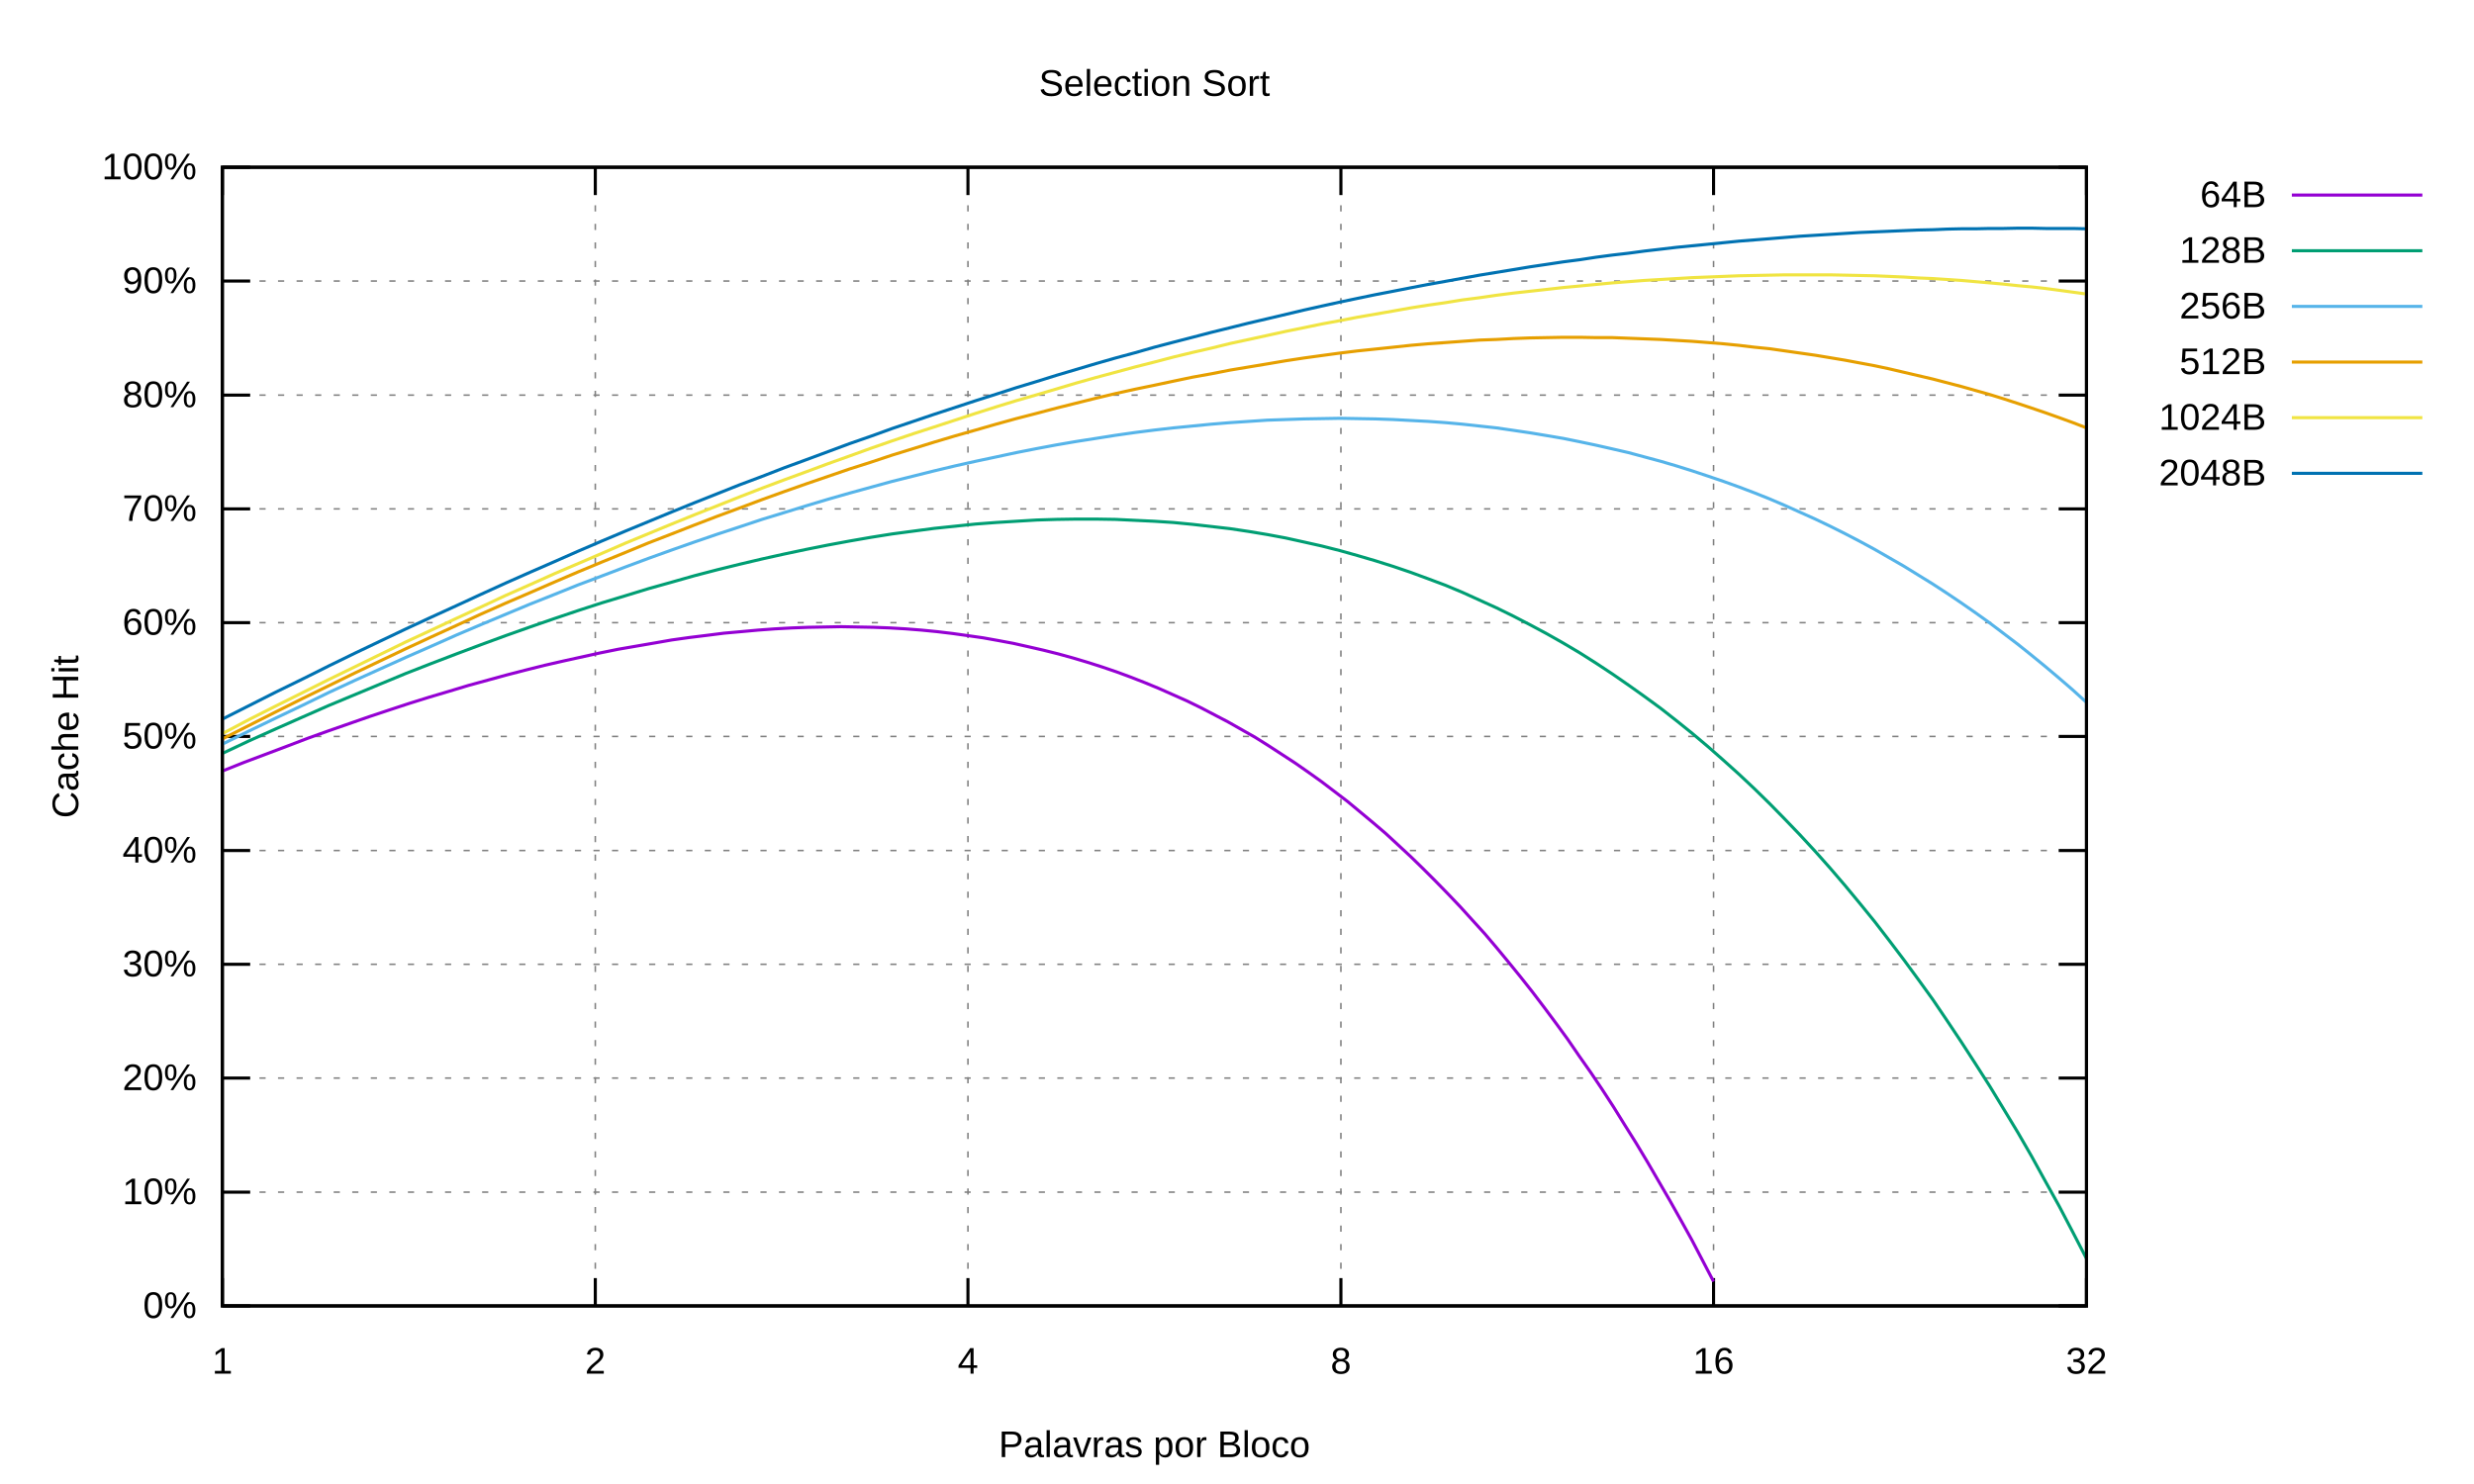
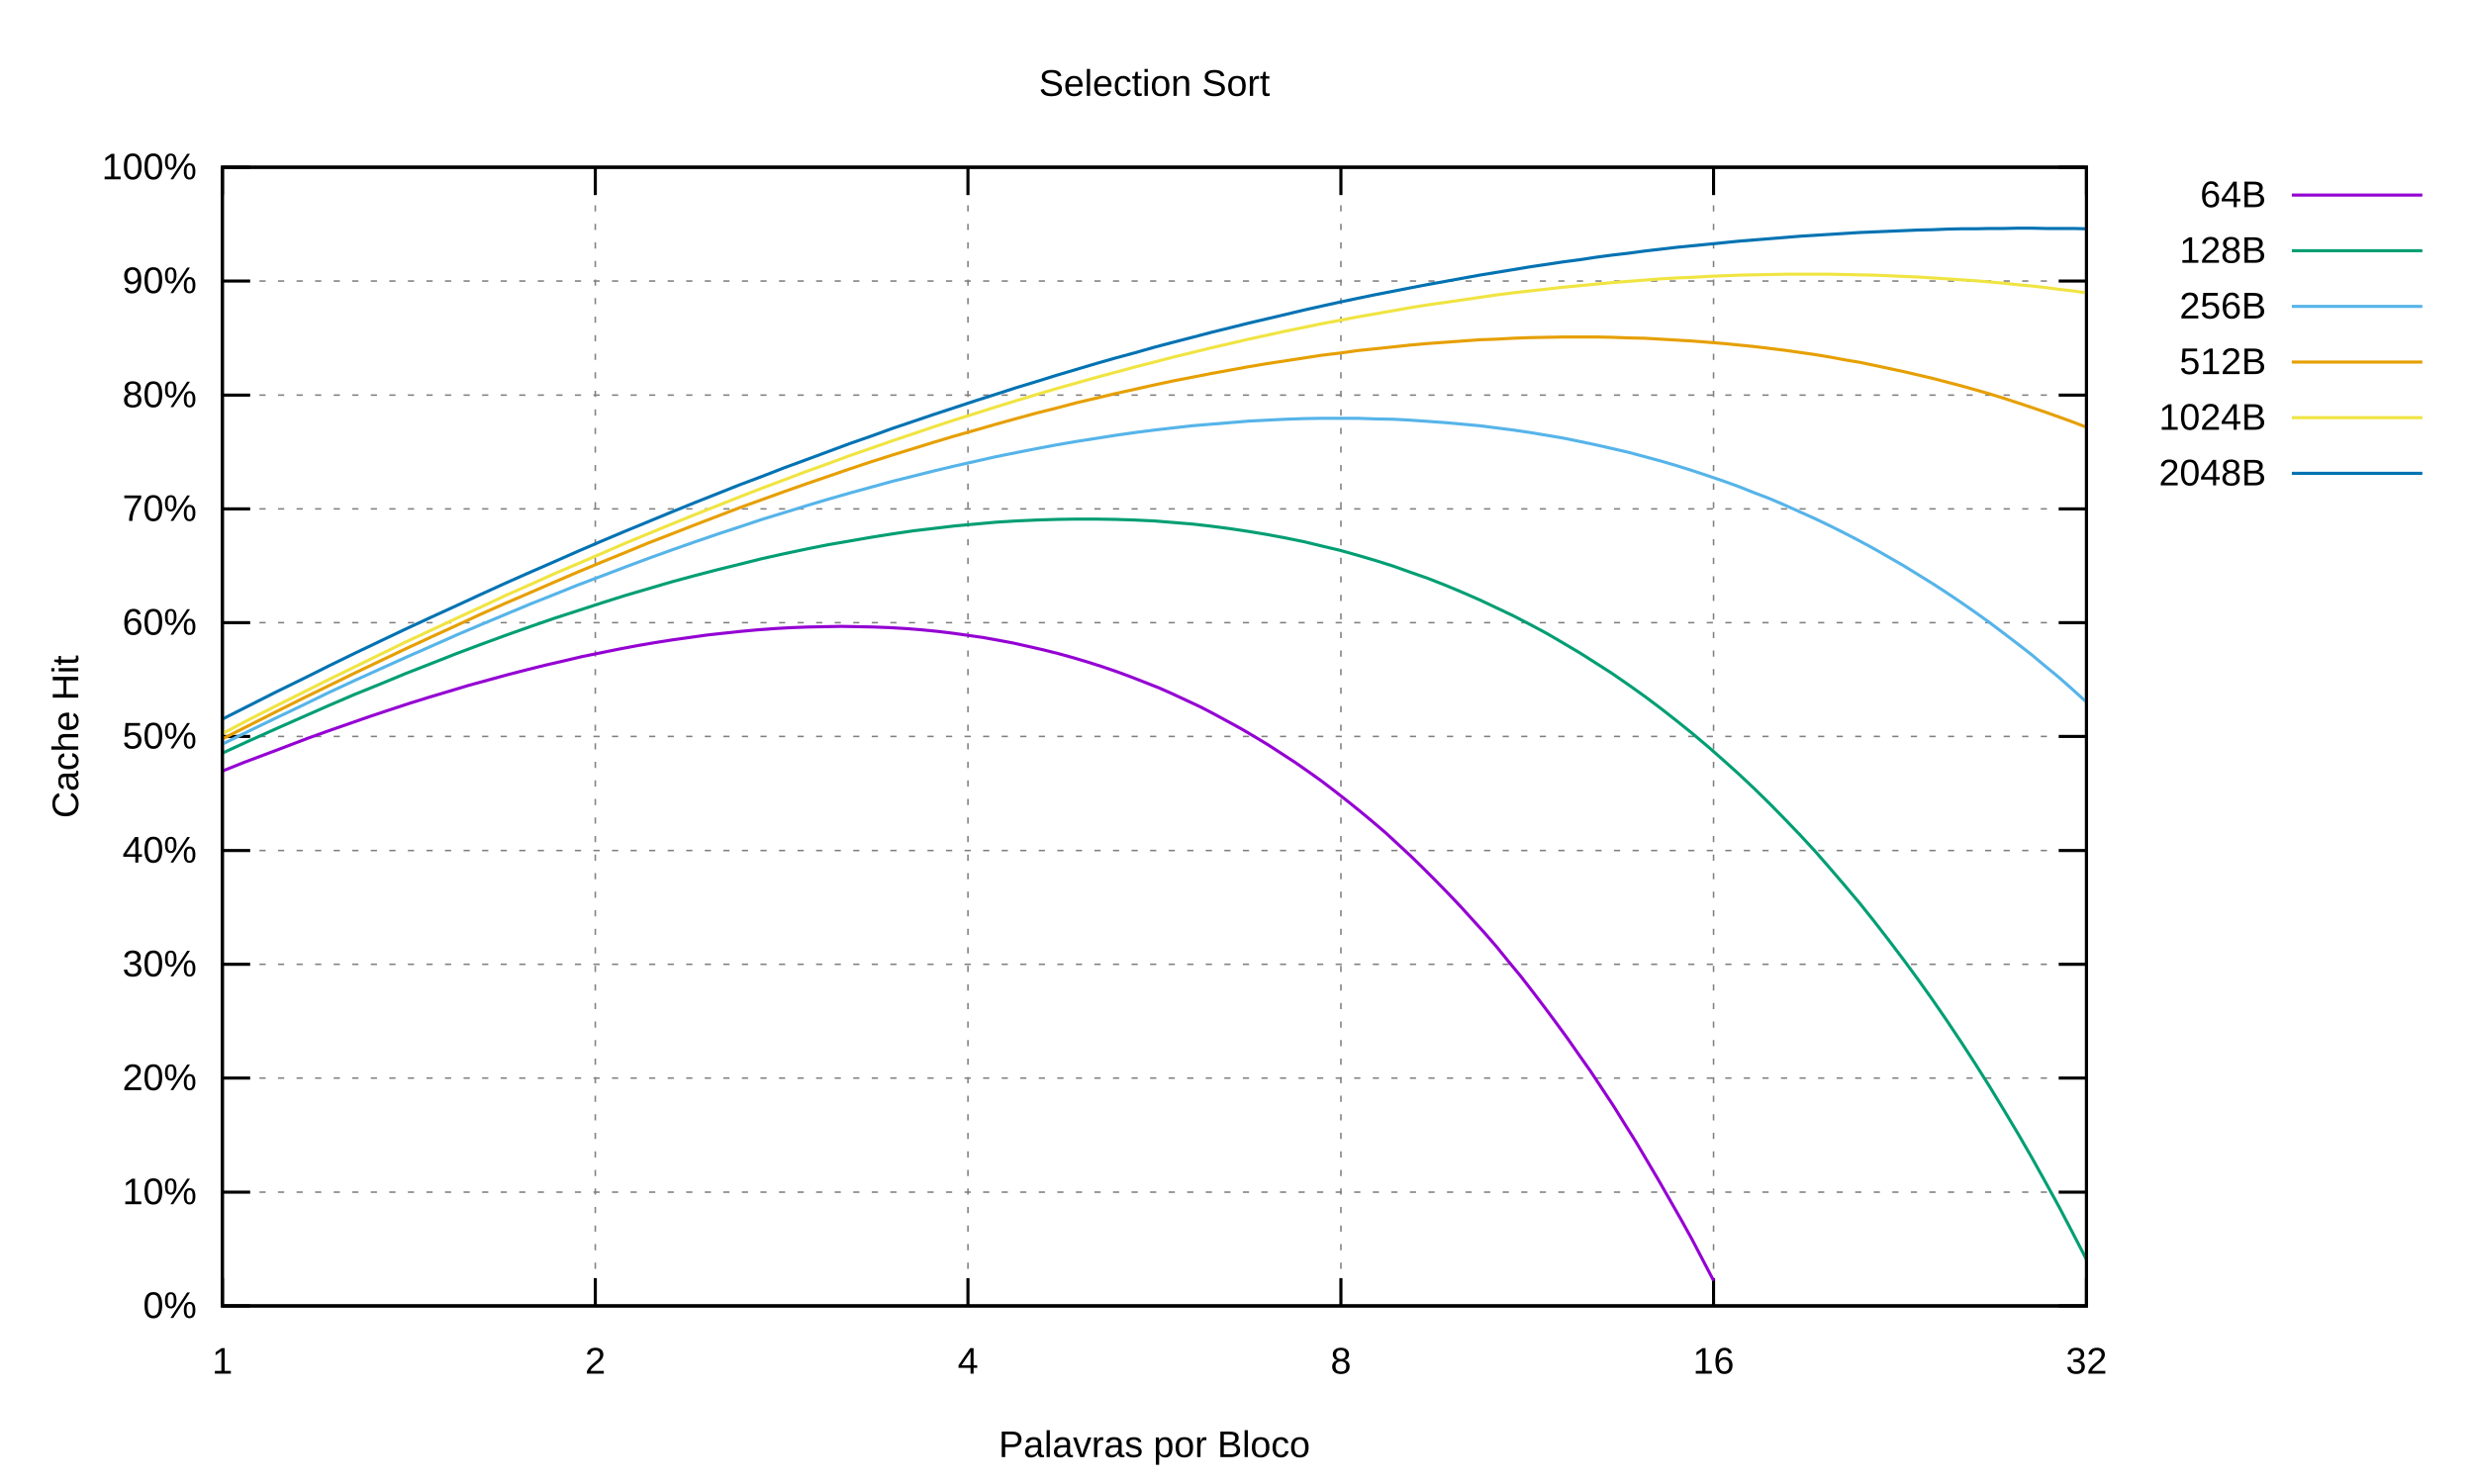
<svg xmlns="http://www.w3.org/2000/svg" xmlns:xlink="http://www.w3.org/1999/xlink" width="800" height="480" viewBox="0 0 800 480">
  <g id="gnuplot_canvas">
    <rect x="0" y="0" width="800" height="480" fill="none" />
    <defs>
      <circle id="gpDot" r="0.5" stroke-width="0.5" stroke="currentColor" />
      <path id="gpPt0" stroke-width="0.222" stroke="currentColor" d="M-1,0 h2 M0,-1 v2" />
      <path id="gpPt1" stroke-width="0.222" stroke="currentColor" d="M-1,-1 L1,1 M1,-1 L-1,1" />
      <path id="gpPt2" stroke-width="0.222" stroke="currentColor" d="M-1,0 L1,0 M0,-1 L0,1 M-1,-1 L1,1 M-1,1 L1,-1" />
      <rect id="gpPt3" stroke-width="0.222" stroke="currentColor" x="-1" y="-1" width="2" height="2" />
      <rect id="gpPt4" stroke-width="0.222" stroke="currentColor" fill="currentColor" x="-1" y="-1" width="2" height="2" />
      <circle id="gpPt5" stroke-width="0.222" stroke="currentColor" cx="0" cy="0" r="1" />
      <use xlink:href="#gpPt5" id="gpPt6" fill="currentColor" stroke="none" />
      <path id="gpPt7" stroke-width="0.222" stroke="currentColor" d="M0,-1.33 L-1.33,0.67 L1.33,0.67 z" />
      <use xlink:href="#gpPt7" id="gpPt8" fill="currentColor" stroke="none" />
      <use xlink:href="#gpPt7" id="gpPt9" stroke="currentColor" transform="rotate(180)" />
      <use xlink:href="#gpPt9" id="gpPt10" fill="currentColor" stroke="none" />
      <use xlink:href="#gpPt3" id="gpPt11" stroke="currentColor" transform="rotate(45)" />
      <use xlink:href="#gpPt11" id="gpPt12" fill="currentColor" stroke="none" />
      <path id="gpPt13" stroke-width="0.222" stroke="currentColor" d="M0,1.330 L1.265,0.411 L0.782,-1.067 L-0.782,-1.076 L-1.265,0.411 z" />
      <use xlink:href="#gpPt13" id="gpPt14" fill="currentColor" stroke="none" />
      <filter id="textbox" filterUnits="objectBoundingBox" x="0" y="0" height="1" width="1">
        <feFlood flood-color="white" flood-opacity="1" result="bgnd" />
        <feComposite in="SourceGraphic" in2="bgnd" operator="atop" />
      </filter>
      <filter id="greybox" filterUnits="objectBoundingBox" x="0" y="0" height="1" width="1">
        <feFlood flood-color="lightgrey" flood-opacity="1" result="grey" />
        <feComposite in="SourceGraphic" in2="grey" operator="atop" />
      </filter>
    </defs>
    <g fill="none" color="white" stroke="black" stroke-width="1.00" stroke-linecap="butt" stroke-linejoin="miter">
</g>
    <g fill="none" color="black" stroke="currentColor" stroke-width="1.00" stroke-linecap="butt" stroke-linejoin="miter">
</g>
    <g fill="none" color="black" stroke="black" stroke-width="0.50" stroke-linecap="butt" stroke-linejoin="miter">
</g>
    <g fill="none" color="gray" stroke="currentColor" stroke-width="0.50" stroke-linecap="butt" stroke-linejoin="miter">
      <path stroke="gray" stroke-dasharray="2,4" class="gridline" d="M71.9,422.4 L674.7,422.4  " />
    </g>
    <g fill="none" color="gray" stroke="gray" stroke-width="1.00" stroke-linecap="butt" stroke-linejoin="miter">
</g>
    <g fill="none" color="black" stroke="currentColor" stroke-width="1.00" stroke-linecap="butt" stroke-linejoin="miter">
      <path stroke="black" d="M71.9,422.4 L80.9,422.4 M674.7,422.4 L665.7,422.4  " />
      <g transform="translate(63.6,426.3)" stroke="none" fill="black" font-family="Arial" font-size="12.00" text-anchor="end">
        <text>
          <tspan font-family="Arial">0%</tspan>
        </text>
      </g>
    </g>
    <g fill="none" color="black" stroke="currentColor" stroke-width="1.00" stroke-linecap="butt" stroke-linejoin="miter">
</g>
    <g fill="none" color="black" stroke="black" stroke-width="0.50" stroke-linecap="butt" stroke-linejoin="miter">
</g>
    <g fill="none" color="gray" stroke="currentColor" stroke-width="0.50" stroke-linecap="butt" stroke-linejoin="miter">
      <path stroke="gray" stroke-dasharray="2,4" class="gridline" d="M71.9,385.6 L674.7,385.6  " />
    </g>
    <g fill="none" color="gray" stroke="gray" stroke-width="1.00" stroke-linecap="butt" stroke-linejoin="miter">
</g>
    <g fill="none" color="black" stroke="currentColor" stroke-width="1.00" stroke-linecap="butt" stroke-linejoin="miter">
      <path stroke="black" d="M71.9,385.6 L80.9,385.6 M674.7,385.6 L665.7,385.6  " />
      <g transform="translate(63.6,389.5)" stroke="none" fill="black" font-family="Arial" font-size="12.00" text-anchor="end">
        <text>
          <tspan font-family="Arial">10%</tspan>
        </text>
      </g>
    </g>
    <g fill="none" color="black" stroke="currentColor" stroke-width="1.00" stroke-linecap="butt" stroke-linejoin="miter">
</g>
    <g fill="none" color="black" stroke="black" stroke-width="0.50" stroke-linecap="butt" stroke-linejoin="miter">
</g>
    <g fill="none" color="gray" stroke="currentColor" stroke-width="0.50" stroke-linecap="butt" stroke-linejoin="miter">
      <path stroke="gray" stroke-dasharray="2,4" class="gridline" d="M71.9,348.7 L674.7,348.7  " />
    </g>
    <g fill="none" color="gray" stroke="gray" stroke-width="1.00" stroke-linecap="butt" stroke-linejoin="miter">
</g>
    <g fill="none" color="black" stroke="currentColor" stroke-width="1.00" stroke-linecap="butt" stroke-linejoin="miter">
      <path stroke="black" d="M71.9,348.7 L80.9,348.7 M674.7,348.7 L665.7,348.7  " />
      <g transform="translate(63.6,352.6)" stroke="none" fill="black" font-family="Arial" font-size="12.00" text-anchor="end">
        <text>
          <tspan font-family="Arial">20%</tspan>
        </text>
      </g>
    </g>
    <g fill="none" color="black" stroke="currentColor" stroke-width="1.00" stroke-linecap="butt" stroke-linejoin="miter">
</g>
    <g fill="none" color="black" stroke="black" stroke-width="0.50" stroke-linecap="butt" stroke-linejoin="miter">
</g>
    <g fill="none" color="gray" stroke="currentColor" stroke-width="0.50" stroke-linecap="butt" stroke-linejoin="miter">
      <path stroke="gray" stroke-dasharray="2,4" class="gridline" d="M71.9,311.9 L674.7,311.9  " />
    </g>
    <g fill="none" color="gray" stroke="gray" stroke-width="1.00" stroke-linecap="butt" stroke-linejoin="miter">
</g>
    <g fill="none" color="black" stroke="currentColor" stroke-width="1.00" stroke-linecap="butt" stroke-linejoin="miter">
      <path stroke="black" d="M71.9,311.9 L80.9,311.9 M674.7,311.9 L665.7,311.9  " />
      <g transform="translate(63.6,315.8)" stroke="none" fill="black" font-family="Arial" font-size="12.00" text-anchor="end">
        <text>
          <tspan font-family="Arial">30%</tspan>
        </text>
      </g>
    </g>
    <g fill="none" color="black" stroke="currentColor" stroke-width="1.00" stroke-linecap="butt" stroke-linejoin="miter">
</g>
    <g fill="none" color="black" stroke="black" stroke-width="0.50" stroke-linecap="butt" stroke-linejoin="miter">
</g>
    <g fill="none" color="gray" stroke="currentColor" stroke-width="0.50" stroke-linecap="butt" stroke-linejoin="miter">
      <path stroke="gray" stroke-dasharray="2,4" class="gridline" d="M71.9,275.1 L674.7,275.1  " />
    </g>
    <g fill="none" color="gray" stroke="gray" stroke-width="1.00" stroke-linecap="butt" stroke-linejoin="miter">
</g>
    <g fill="none" color="black" stroke="currentColor" stroke-width="1.00" stroke-linecap="butt" stroke-linejoin="miter">
      <path stroke="black" d="M71.9,275.1 L80.9,275.1 M674.7,275.1 L665.7,275.1  " />
      <g transform="translate(63.6,279.0)" stroke="none" fill="black" font-family="Arial" font-size="12.00" text-anchor="end">
        <text>
          <tspan font-family="Arial">40%</tspan>
        </text>
      </g>
    </g>
    <g fill="none" color="black" stroke="currentColor" stroke-width="1.00" stroke-linecap="butt" stroke-linejoin="miter">
</g>
    <g fill="none" color="black" stroke="black" stroke-width="0.50" stroke-linecap="butt" stroke-linejoin="miter">
</g>
    <g fill="none" color="gray" stroke="currentColor" stroke-width="0.50" stroke-linecap="butt" stroke-linejoin="miter">
      <path stroke="gray" stroke-dasharray="2,4" class="gridline" d="M71.9,238.2 L674.7,238.2  " />
    </g>
    <g fill="none" color="gray" stroke="gray" stroke-width="1.00" stroke-linecap="butt" stroke-linejoin="miter">
</g>
    <g fill="none" color="black" stroke="currentColor" stroke-width="1.00" stroke-linecap="butt" stroke-linejoin="miter">
      <path stroke="black" d="M71.9,238.2 L80.9,238.2 M674.7,238.2 L665.7,238.2  " />
      <g transform="translate(63.6,242.1)" stroke="none" fill="black" font-family="Arial" font-size="12.00" text-anchor="end">
        <text>
          <tspan font-family="Arial">50%</tspan>
        </text>
      </g>
    </g>
    <g fill="none" color="black" stroke="currentColor" stroke-width="1.00" stroke-linecap="butt" stroke-linejoin="miter">
</g>
    <g fill="none" color="black" stroke="black" stroke-width="0.50" stroke-linecap="butt" stroke-linejoin="miter">
</g>
    <g fill="none" color="gray" stroke="currentColor" stroke-width="0.50" stroke-linecap="butt" stroke-linejoin="miter">
      <path stroke="gray" stroke-dasharray="2,4" class="gridline" d="M71.9,201.4 L674.7,201.4  " />
    </g>
    <g fill="none" color="gray" stroke="gray" stroke-width="1.00" stroke-linecap="butt" stroke-linejoin="miter">
</g>
    <g fill="none" color="black" stroke="currentColor" stroke-width="1.00" stroke-linecap="butt" stroke-linejoin="miter">
      <path stroke="black" d="M71.9,201.4 L80.9,201.4 M674.7,201.4 L665.7,201.4  " />
      <g transform="translate(63.6,205.3)" stroke="none" fill="black" font-family="Arial" font-size="12.00" text-anchor="end">
        <text>
          <tspan font-family="Arial">60%</tspan>
        </text>
      </g>
    </g>
    <g fill="none" color="black" stroke="currentColor" stroke-width="1.00" stroke-linecap="butt" stroke-linejoin="miter">
</g>
    <g fill="none" color="black" stroke="black" stroke-width="0.50" stroke-linecap="butt" stroke-linejoin="miter">
</g>
    <g fill="none" color="gray" stroke="currentColor" stroke-width="0.50" stroke-linecap="butt" stroke-linejoin="miter">
      <path stroke="gray" stroke-dasharray="2,4" class="gridline" d="M71.9,164.6 L674.7,164.6  " />
    </g>
    <g fill="none" color="gray" stroke="gray" stroke-width="1.00" stroke-linecap="butt" stroke-linejoin="miter">
</g>
    <g fill="none" color="black" stroke="currentColor" stroke-width="1.00" stroke-linecap="butt" stroke-linejoin="miter">
      <path stroke="black" d="M71.9,164.6 L80.9,164.6 M674.7,164.6 L665.7,164.6  " />
      <g transform="translate(63.6,168.5)" stroke="none" fill="black" font-family="Arial" font-size="12.00" text-anchor="end">
        <text>
          <tspan font-family="Arial">70%</tspan>
        </text>
      </g>
    </g>
    <g fill="none" color="black" stroke="currentColor" stroke-width="1.00" stroke-linecap="butt" stroke-linejoin="miter">
</g>
    <g fill="none" color="black" stroke="black" stroke-width="0.50" stroke-linecap="butt" stroke-linejoin="miter">
</g>
    <g fill="none" color="gray" stroke="currentColor" stroke-width="0.50" stroke-linecap="butt" stroke-linejoin="miter">
      <path stroke="gray" stroke-dasharray="2,4" class="gridline" d="M71.9,127.8 L674.7,127.8  " />
    </g>
    <g fill="none" color="gray" stroke="gray" stroke-width="1.00" stroke-linecap="butt" stroke-linejoin="miter">
</g>
    <g fill="none" color="black" stroke="currentColor" stroke-width="1.00" stroke-linecap="butt" stroke-linejoin="miter">
      <path stroke="black" d="M71.9,127.8 L80.9,127.8 M674.7,127.8 L665.7,127.8  " />
      <g transform="translate(63.6,131.7)" stroke="none" fill="black" font-family="Arial" font-size="12.00" text-anchor="end">
        <text>
          <tspan font-family="Arial">80%</tspan>
        </text>
      </g>
    </g>
    <g fill="none" color="black" stroke="currentColor" stroke-width="1.00" stroke-linecap="butt" stroke-linejoin="miter">
</g>
    <g fill="none" color="black" stroke="black" stroke-width="0.50" stroke-linecap="butt" stroke-linejoin="miter">
</g>
    <g fill="none" color="gray" stroke="currentColor" stroke-width="0.50" stroke-linecap="butt" stroke-linejoin="miter">
      <path stroke="gray" stroke-dasharray="2,4" class="gridline" d="M71.9,90.9 L674.7,90.9  " />
    </g>
    <g fill="none" color="gray" stroke="gray" stroke-width="1.00" stroke-linecap="butt" stroke-linejoin="miter">
</g>
    <g fill="none" color="black" stroke="currentColor" stroke-width="1.00" stroke-linecap="butt" stroke-linejoin="miter">
      <path stroke="black" d="M71.9,90.9 L80.9,90.9 M674.7,90.9 L665.7,90.9  " />
      <g transform="translate(63.6,94.8)" stroke="none" fill="black" font-family="Arial" font-size="12.00" text-anchor="end">
        <text>
          <tspan font-family="Arial">90%</tspan>
        </text>
      </g>
    </g>
    <g fill="none" color="black" stroke="currentColor" stroke-width="1.00" stroke-linecap="butt" stroke-linejoin="miter">
</g>
    <g fill="none" color="black" stroke="black" stroke-width="0.50" stroke-linecap="butt" stroke-linejoin="miter">
</g>
    <g fill="none" color="gray" stroke="currentColor" stroke-width="0.50" stroke-linecap="butt" stroke-linejoin="miter">
      <path stroke="gray" stroke-dasharray="2,4" class="gridline" d="M71.9,54.1 L674.7,54.1  " />
    </g>
    <g fill="none" color="gray" stroke="gray" stroke-width="1.00" stroke-linecap="butt" stroke-linejoin="miter">
</g>
    <g fill="none" color="black" stroke="currentColor" stroke-width="1.00" stroke-linecap="butt" stroke-linejoin="miter">
      <path stroke="black" d="M71.9,54.1 L80.9,54.1 M674.7,54.1 L665.7,54.1  " />
      <g transform="translate(63.6,58.0)" stroke="none" fill="black" font-family="Arial" font-size="12.00" text-anchor="end">
        <text>
          <tspan font-family="Arial">100%</tspan>
        </text>
      </g>
    </g>
    <g fill="none" color="black" stroke="currentColor" stroke-width="1.00" stroke-linecap="butt" stroke-linejoin="miter">
</g>
    <g fill="none" color="black" stroke="black" stroke-width="0.50" stroke-linecap="butt" stroke-linejoin="miter">
</g>
    <g fill="none" color="gray" stroke="currentColor" stroke-width="0.50" stroke-linecap="butt" stroke-linejoin="miter">
      <path stroke="gray" stroke-dasharray="2,4" class="gridline" d="M71.9,422.4 L71.9,54.1  " />
    </g>
    <g fill="none" color="gray" stroke="gray" stroke-width="1.00" stroke-linecap="butt" stroke-linejoin="miter">
</g>
    <g fill="none" color="black" stroke="currentColor" stroke-width="1.00" stroke-linecap="butt" stroke-linejoin="miter">
      <path stroke="black" d="M71.9,422.4 L71.9,413.4 M71.9,54.1 L71.9,63.1  " />
      <g transform="translate(71.9,444.3)" stroke="none" fill="black" font-family="Arial" font-size="12.00" text-anchor="middle">
        <text>
          <tspan font-family="Arial"> 1</tspan>
        </text>
      </g>
    </g>
    <g fill="none" color="black" stroke="currentColor" stroke-width="1.00" stroke-linecap="butt" stroke-linejoin="miter">
</g>
    <g fill="none" color="black" stroke="black" stroke-width="0.50" stroke-linecap="butt" stroke-linejoin="miter">
</g>
    <g fill="none" color="gray" stroke="currentColor" stroke-width="0.50" stroke-linecap="butt" stroke-linejoin="miter">
      <path stroke="gray" stroke-dasharray="2,4" class="gridline" d="M192.5,422.4 L192.5,54.1  " />
    </g>
    <g fill="none" color="gray" stroke="gray" stroke-width="1.00" stroke-linecap="butt" stroke-linejoin="miter">
</g>
    <g fill="none" color="black" stroke="currentColor" stroke-width="1.00" stroke-linecap="butt" stroke-linejoin="miter">
      <path stroke="black" d="M192.5,422.4 L192.5,413.4 M192.5,54.1 L192.5,63.1  " />
      <g transform="translate(192.5,444.3)" stroke="none" fill="black" font-family="Arial" font-size="12.00" text-anchor="middle">
        <text>
          <tspan font-family="Arial"> 2</tspan>
        </text>
      </g>
    </g>
    <g fill="none" color="black" stroke="currentColor" stroke-width="1.00" stroke-linecap="butt" stroke-linejoin="miter">
</g>
    <g fill="none" color="black" stroke="black" stroke-width="0.50" stroke-linecap="butt" stroke-linejoin="miter">
</g>
    <g fill="none" color="gray" stroke="currentColor" stroke-width="0.50" stroke-linecap="butt" stroke-linejoin="miter">
      <path stroke="gray" stroke-dasharray="2,4" class="gridline" d="M313.0,422.4 L313.0,54.1  " />
    </g>
    <g fill="none" color="gray" stroke="gray" stroke-width="1.00" stroke-linecap="butt" stroke-linejoin="miter">
</g>
    <g fill="none" color="black" stroke="currentColor" stroke-width="1.00" stroke-linecap="butt" stroke-linejoin="miter">
      <path stroke="black" d="M313.0,422.4 L313.0,413.4 M313.0,54.1 L313.0,63.1  " />
      <g transform="translate(313.0,444.3)" stroke="none" fill="black" font-family="Arial" font-size="12.00" text-anchor="middle">
        <text>
          <tspan font-family="Arial"> 4</tspan>
        </text>
      </g>
    </g>
    <g fill="none" color="black" stroke="currentColor" stroke-width="1.00" stroke-linecap="butt" stroke-linejoin="miter">
</g>
    <g fill="none" color="black" stroke="black" stroke-width="0.50" stroke-linecap="butt" stroke-linejoin="miter">
</g>
    <g fill="none" color="gray" stroke="currentColor" stroke-width="0.50" stroke-linecap="butt" stroke-linejoin="miter">
      <path stroke="gray" stroke-dasharray="2,4" class="gridline" d="M433.6,422.4 L433.6,54.1  " />
    </g>
    <g fill="none" color="gray" stroke="gray" stroke-width="1.00" stroke-linecap="butt" stroke-linejoin="miter">
</g>
    <g fill="none" color="black" stroke="currentColor" stroke-width="1.00" stroke-linecap="butt" stroke-linejoin="miter">
      <path stroke="black" d="M433.6,422.4 L433.6,413.4 M433.6,54.1 L433.6,63.1  " />
      <g transform="translate(433.6,444.3)" stroke="none" fill="black" font-family="Arial" font-size="12.00" text-anchor="middle">
        <text>
          <tspan font-family="Arial"> 8</tspan>
        </text>
      </g>
    </g>
    <g fill="none" color="black" stroke="currentColor" stroke-width="1.00" stroke-linecap="butt" stroke-linejoin="miter">
</g>
    <g fill="none" color="black" stroke="black" stroke-width="0.50" stroke-linecap="butt" stroke-linejoin="miter">
</g>
    <g fill="none" color="gray" stroke="currentColor" stroke-width="0.50" stroke-linecap="butt" stroke-linejoin="miter">
      <path stroke="gray" stroke-dasharray="2,4" class="gridline" d="M554.1,422.4 L554.1,54.1  " />
    </g>
    <g fill="none" color="gray" stroke="gray" stroke-width="1.00" stroke-linecap="butt" stroke-linejoin="miter">
</g>
    <g fill="none" color="black" stroke="currentColor" stroke-width="1.00" stroke-linecap="butt" stroke-linejoin="miter">
      <path stroke="black" d="M554.1,422.4 L554.1,413.4 M554.1,54.1 L554.1,63.1  " />
      <g transform="translate(554.1,444.3)" stroke="none" fill="black" font-family="Arial" font-size="12.00" text-anchor="middle">
        <text>
          <tspan font-family="Arial"> 16</tspan>
        </text>
      </g>
    </g>
    <g fill="none" color="black" stroke="currentColor" stroke-width="1.00" stroke-linecap="butt" stroke-linejoin="miter">
</g>
    <g fill="none" color="black" stroke="black" stroke-width="0.50" stroke-linecap="butt" stroke-linejoin="miter">
</g>
    <g fill="none" color="gray" stroke="currentColor" stroke-width="0.50" stroke-linecap="butt" stroke-linejoin="miter">
      <path stroke="gray" stroke-dasharray="2,4" class="gridline" d="M674.7,422.4 L674.7,54.1  " />
    </g>
    <g fill="none" color="gray" stroke="gray" stroke-width="1.00" stroke-linecap="butt" stroke-linejoin="miter">
</g>
    <g fill="none" color="black" stroke="currentColor" stroke-width="1.00" stroke-linecap="butt" stroke-linejoin="miter">
      <path stroke="black" d="M674.7,422.4 L674.7,413.4 M674.7,54.1 L674.7,63.1  " />
      <g transform="translate(674.7,444.3)" stroke="none" fill="black" font-family="Arial" font-size="12.00" text-anchor="middle">
        <text>
          <tspan font-family="Arial"> 32</tspan>
        </text>
      </g>
    </g>
    <g fill="none" color="black" stroke="currentColor" stroke-width="1.00" stroke-linecap="butt" stroke-linejoin="miter">
</g>
    <g fill="none" color="black" stroke="currentColor" stroke-width="1.00" stroke-linecap="butt" stroke-linejoin="miter">
      <path stroke="black" d="M71.9,54.1 L71.9,422.4 L674.7,422.4 L674.7,54.1 L71.9,54.1 Z  " />
    </g>
    <g fill="none" color="black" stroke="currentColor" stroke-width="1.00" stroke-linecap="butt" stroke-linejoin="miter">
      <g transform="translate(25.3,238.3) rotate(270)" stroke="none" fill="black" font-family="Arial" font-size="12.00" text-anchor="middle">
        <text>
          <tspan font-family="Arial">Cache Hit</tspan>
        </text>
      </g>
    </g>
    <g fill="none" color="black" stroke="currentColor" stroke-width="1.00" stroke-linecap="butt" stroke-linejoin="miter">
      <g transform="translate(373.3,471.3)" stroke="none" fill="black" font-family="Arial" font-size="12.00" text-anchor="middle">
        <text>
          <tspan font-family="Arial">Palavras por Bloco</tspan>
        </text>
      </g>
    </g>
    <g fill="none" color="black" stroke="currentColor" stroke-width="1.00" stroke-linecap="butt" stroke-linejoin="miter">
      <g transform="translate(373.3,31.0)" stroke="none" fill="black" font-family="Arial" font-size="12.00" text-anchor="middle">
        <text>
          <tspan font-family="Arial">Selection Sort</tspan>
        </text>
      </g>
    </g>
    <g fill="none" color="black" stroke="currentColor" stroke-width="1.00" stroke-linecap="butt" stroke-linejoin="miter">
</g>
    <g id="gnuplot_plot_1">
      <g fill="none" color="black" stroke="currentColor" stroke-width="1.00" stroke-linecap="butt" stroke-linejoin="miter">
        <g transform="translate(732.8,67.0)" stroke="none" fill="black" font-family="Arial" font-size="12.00" text-anchor="end">
          <text>
            <tspan font-family="Arial">64B</tspan>
          </text>
        </g>
      </g>
      <g fill="none" color="black" stroke="currentColor" stroke-width="1.00" stroke-linecap="butt" stroke-linejoin="miter">
-         <path stroke="rgb(148,   0, 211)" d="M741.1,63.1 L783.3,63.1 M71.9,249.4 L78.9,246.6 L85.8,244.0 L92.7,241.4 L99.5,238.8 L106.2,236.4   L112.8,234.1 L119.4,231.8 L126.0,229.6 L132.4,227.5 L138.8,225.5 L145.2,223.6 L151.5,221.7 L157.7,220.0   L163.9,218.3 L170.1,216.7 L176.1,215.2 L182.2,213.8 L188.1,212.5 L194.0,211.2 L199.9,210.0 L205.7,209.0   L211.5,208.0 L217.2,207.0 L222.9,206.2 L228.6,205.5 L234.1,204.8 L239.7,204.3 L245.2,203.8 L250.6,203.4   L256.1,203.1 L261.4,202.9 L266.8,202.8 L272.0,202.7 L277.3,202.8 L282.5,202.9 L287.7,203.1 L292.8,203.4   L297.9,203.8 L303.0,204.3 L308.0,204.9 L313.0,205.6 L317.9,206.3 L322.9,207.2 L327.7,208.1 L332.6,209.2   L337.4,210.3 L342.2,211.5 L346.9,212.8 L351.6,214.2 L356.3,215.7 L361.0,217.3 L365.6,219.0 L370.2,220.8   L374.8,222.7 L379.3,224.7 L383.8,226.7 L388.3,228.9 L392.7,231.2 L397.1,233.5 L401.5,236.0 L405.9,238.5   L410.2,241.2 L414.5,244.0 L418.8,246.8 L423.1,249.8 L427.3,252.8 L431.5,256.0 L435.7,259.2 L439.8,262.6   L444.0,266.1 L448.1,269.6 L452.1,273.3 L456.2,277.1 L460.2,281.0 L464.2,285.0 L468.2,289.1 L472.2,293.3   L476.1,297.6 L480.1,302.0 L484.0,306.6 L487.8,311.2 L491.7,316.0 L495.5,320.8 L499.3,325.8 L503.1,330.9   L506.9,336.1 L510.6,341.5 L514.4,346.9 L518.1,352.4 L521.8,358.1 L525.4,363.9 L529.1,369.8 L532.7,375.8   L536.3,382.0 L539.9,388.2 L543.5,394.6 L547.1,401.1 L550.6,407.8 L554.1,414.5  " />
+         <path stroke="rgb(148,   0, 211)" d="M741.1,63.1 L783.3,63.1 M71.9,249.4 L78.9,246.6 L85.8,244.0 L92.7,241.4 L99.5,238.8 L106.2,236.4   L112.8,234.1 L119.4,231.8 L126.0,229.6 L132.4,227.5 L138.8,225.5 L145.2,223.6 L151.5,221.7 L157.7,220.0   L163.9,218.3 L170.1,216.7 L176.1,215.2 L182.2,213.8 L188.1,212.4 L194.0,211.2 L199.9,210.0 L205.7,208.9   L211.5,207.9 L217.2,207.0 L222.9,206.2 L228.6,205.4 L234.1,204.8 L239.7,204.2 L245.2,203.7 L250.6,203.3   L256.1,203.0 L261.4,202.8 L266.8,202.7 L272.0,202.6 L277.3,202.7 L282.5,202.8 L287.7,203.0 L292.8,203.3   L297.9,203.7 L303.0,204.2 L308.0,204.8 L313.0,205.5 L317.9,206.2 L322.9,207.1 L327.7,208.0 L332.6,209.1   L337.4,210.2 L342.2,211.4 L346.9,212.7 L351.6,214.1 L356.3,215.6 L361.0,217.2 L365.6,218.9 L370.2,220.7   L374.8,222.5 L379.3,224.5 L383.8,226.6 L388.3,228.7 L392.7,231.0 L397.1,233.4 L401.5,235.8 L405.9,238.4   L410.2,241.0 L414.5,243.8 L418.8,246.6 L423.1,249.6 L427.3,252.6 L431.5,255.8 L435.7,259.1 L439.8,262.4   L444.0,265.9 L448.1,269.4 L452.1,273.1 L456.2,276.9 L460.2,280.8 L464.2,284.8 L468.2,288.9 L472.2,293.1   L476.1,297.4 L480.1,301.8 L484.0,306.3 L487.8,311.0 L491.7,315.7 L495.5,320.6 L499.3,325.6 L503.1,330.7   L506.9,335.9 L510.6,341.2 L514.4,346.6 L518.1,352.2 L521.8,357.8 L525.4,363.6 L529.1,369.5 L532.7,375.6   L536.3,381.7 L539.9,388.0 L543.5,394.3 L547.1,400.8 L550.6,407.5 L554.1,414.2  " />
      </g>
    </g>
    <g id="gnuplot_plot_2">
      <g fill="none" color="black" stroke="currentColor" stroke-width="1.00" stroke-linecap="butt" stroke-linejoin="miter">
        <g transform="translate(732.8,85.0)" stroke="none" fill="black" font-family="Arial" font-size="12.00" text-anchor="end">
          <text>
            <tspan font-family="Arial">128B</tspan>
          </text>
        </g>
      </g>
      <g fill="none" color="black" stroke="currentColor" stroke-width="1.00" stroke-linecap="butt" stroke-linejoin="miter">
-         <path stroke="rgb(  0, 158, 115)" d="M741.1,81.1 L783.3,81.1 M71.9,243.7 L80.6,239.6 L89.3,235.7 L97.9,231.9 L106.3,228.2 L114.7,224.7   L123.1,221.2 L131.3,217.8 L139.5,214.6 L147.6,211.5 L155.6,208.5 L163.5,205.6 L171.4,202.8 L179.2,200.1   L186.9,197.5 L194.6,195.0 L202.2,192.7 L209.7,190.4 L217.2,188.3 L224.6,186.2 L231.9,184.3 L239.2,182.5   L246.4,180.8 L253.6,179.2 L260.7,177.7 L267.7,176.3 L274.7,175.0 L281.6,173.8 L288.5,172.7 L295.3,171.8   L302.1,170.9 L308.8,170.2 L315.5,169.5 L322.1,169.0 L328.6,168.6 L335.2,168.2 L341.6,168.0 L348.0,167.9   L354.4,167.9 L360.7,168.0 L367.0,168.3 L373.3,168.6 L379.4,169.0 L385.6,169.6 L391.7,170.3 L397.8,171.0   L403.8,171.9 L409.8,172.9 L415.7,174.0 L421.6,175.3 L427.4,176.6 L433.3,178.1 L439.0,179.7 L444.8,181.4   L450.5,183.2 L456.1,185.1 L461.8,187.2 L467.4,189.3 L472.9,191.6 L478.4,194.1 L483.9,196.6 L489.4,199.3   L494.8,202.1 L500.2,205.0 L505.5,208.0 L510.9,211.2 L516.1,214.5 L521.4,218.0 L526.6,221.6 L531.8,225.3   L537.0,229.1 L542.1,233.1 L547.2,237.2 L552.3,241.5 L557.3,245.9 L562.3,250.4 L567.3,255.1 L572.3,260.0   L577.2,265.0 L582.1,270.1 L587.0,275.4 L591.8,280.8 L596.6,286.4 L601.4,292.2 L606.2,298.1 L610.9,304.2   L615.6,310.4 L620.3,316.8 L625.0,323.3 L629.6,330.1 L634.2,337.0 L638.8,344.1 L643.4,351.3 L647.9,358.7   L652.5,366.3 L657.0,374.1 L661.4,382.1 L665.9,390.2 L670.3,398.6 L674.7,407.1  " />
+         <path stroke="rgb(  0, 158, 115)" d="M741.1,81.1 L783.3,81.1 M71.9,243.6 L80.6,239.6 L89.3,235.7 L97.9,231.9 L106.3,228.2 L114.7,224.6   L123.1,221.2 L131.3,217.8 L139.5,214.6 L147.6,211.4 L155.6,208.4 L163.5,205.5 L171.4,202.7 L179.2,200.0   L186.9,197.5 L194.6,195.0 L202.2,192.6 L209.7,190.4 L217.2,188.2 L224.6,186.2 L231.9,184.3 L239.2,182.5   L246.4,180.7 L253.6,179.1 L260.7,177.6 L267.7,176.2 L274.7,175.0 L281.6,173.8 L288.5,172.7 L295.3,171.7   L302.1,170.9 L308.8,170.1 L315.5,169.5 L322.1,168.9 L328.6,168.5 L335.2,168.2 L341.6,168.0 L348.0,167.9   L354.4,167.9 L360.7,168.0 L367.0,168.2 L373.3,168.5 L379.4,169.0 L385.6,169.5 L391.7,170.2 L397.8,171.0   L403.8,171.9 L409.8,172.9 L415.7,174.0 L421.6,175.2 L427.4,176.6 L433.3,178.0 L439.0,179.6 L444.8,181.3   L450.5,183.1 L456.1,185.1 L461.8,187.1 L467.4,189.3 L472.9,191.6 L478.4,194.0 L483.9,196.6 L489.4,199.2   L494.8,202.0 L500.2,204.9 L505.5,208.0 L510.9,211.2 L516.1,214.5 L521.4,217.9 L526.6,221.5 L531.8,225.2   L537.0,229.1 L542.1,233.1 L547.2,237.2 L552.3,241.5 L557.3,245.9 L562.3,250.4 L567.3,255.1 L572.3,260.0   L577.2,265.0 L582.1,270.1 L587.0,275.4 L591.8,280.9 L596.6,286.5 L601.4,292.2 L606.2,298.2 L610.9,304.3   L615.6,310.5 L620.3,316.9 L625.0,323.5 L629.6,330.2 L634.2,337.1 L638.8,344.2 L643.4,351.5 L647.9,358.9   L652.5,366.6 L657.0,374.4 L661.4,382.3 L665.9,390.5 L670.3,398.9 L674.7,407.4  " />
      </g>
    </g>
    <g id="gnuplot_plot_3">
      <g fill="none" color="black" stroke="currentColor" stroke-width="1.00" stroke-linecap="butt" stroke-linejoin="miter">
        <g transform="translate(732.8,103.0)" stroke="none" fill="black" font-family="Arial" font-size="12.00" text-anchor="end">
          <text>
            <tspan font-family="Arial">256B</tspan>
          </text>
        </g>
      </g>
      <g fill="none" color="black" stroke="currentColor" stroke-width="1.00" stroke-linecap="butt" stroke-linejoin="miter">
-         <path stroke="rgb( 86, 180, 233)" d="M741.1,99.1 L783.3,99.1 M71.9,240.7 L80.6,236.4 L89.3,232.2 L97.9,228.1 L106.3,224.0 L114.7,220.1   L123.1,216.3 L131.3,212.6 L139.5,209.0 L147.6,205.4 L155.6,202.0 L163.5,198.7 L171.4,195.4 L179.2,192.3   L186.9,189.2 L194.6,186.3 L202.2,183.4 L209.7,180.6 L217.2,177.9 L224.6,175.3 L231.9,172.8 L239.2,170.4   L246.4,168.0 L253.6,165.8 L260.7,163.6 L267.7,161.5 L274.7,159.5 L281.6,157.6 L288.5,155.7 L295.3,154.0   L302.1,152.3 L308.8,150.7 L315.5,149.2 L322.1,147.8 L328.6,146.4 L335.2,145.1 L341.6,143.9 L348.0,142.8   L354.4,141.8 L360.7,140.8 L367.0,139.9 L373.3,139.1 L379.4,138.4 L385.6,137.8 L391.7,137.2 L397.8,136.7   L403.8,136.3 L409.8,135.9 L415.7,135.7 L421.6,135.5 L427.4,135.4 L433.3,135.3 L439.0,135.4 L444.8,135.5   L450.5,135.7 L456.1,136.0 L461.8,136.3 L467.4,136.7 L472.9,137.2 L478.4,137.8 L483.9,138.4 L489.4,139.2   L494.8,140.0 L500.2,140.9 L505.5,141.8 L510.9,142.9 L516.1,144.0 L521.4,145.2 L526.6,146.4 L531.8,147.8   L537.0,149.2 L542.1,150.7 L547.2,152.3 L552.3,154.0 L557.3,155.7 L562.3,157.5 L567.3,159.4 L572.3,161.4   L577.2,163.5 L582.1,165.7 L587.0,167.9 L591.8,170.2 L596.6,172.6 L601.4,175.1 L606.2,177.7 L610.9,180.4   L615.6,183.1 L620.3,186.0 L625.0,188.9 L629.6,191.9 L634.2,195.0 L638.8,198.2 L643.4,201.5 L647.9,204.9   L652.5,208.4 L657.0,212.0 L661.4,215.6 L665.9,219.4 L670.3,223.2 L674.7,227.2  " />
+         <path stroke="rgb( 86, 180, 233)" d="M741.1,99.1 L783.3,99.1 M71.9,240.7 L80.6,236.4 L89.3,232.2 L97.9,228.1 L106.3,224.0 L114.7,220.1   L123.1,216.3 L131.3,212.6 L139.5,209.0 L147.6,205.4 L155.6,202.0 L163.5,198.7 L171.4,195.4 L179.2,192.3   L186.9,189.2 L194.6,186.3 L202.2,183.4 L209.7,180.6 L217.2,177.9 L224.6,175.3 L231.9,172.8 L239.2,170.4   L246.4,168.0 L253.6,165.8 L260.7,163.6 L267.7,161.5 L274.7,159.5 L281.6,157.6 L288.5,155.7 L295.3,154.0   L302.1,152.3 L308.8,150.7 L315.5,149.2 L322.1,147.7 L328.6,146.4 L335.2,145.1 L341.6,143.9 L348.0,142.8   L354.4,141.8 L360.7,140.8 L367.0,139.9 L373.3,139.1 L379.4,138.4 L385.6,137.7 L391.7,137.2 L397.8,136.7   L403.8,136.2 L409.8,135.9 L415.7,135.6 L421.6,135.4 L427.4,135.3 L433.3,135.3 L439.0,135.3 L444.8,135.5   L450.5,135.6 L456.1,135.9 L461.8,136.3 L467.4,136.7 L472.9,137.2 L478.4,137.7 L483.9,138.4 L489.4,139.1   L494.8,139.9 L500.2,140.8 L505.5,141.7 L510.9,142.8 L516.1,143.9 L521.4,145.1 L526.6,146.3 L531.8,147.7   L537.0,149.1 L542.1,150.6 L547.2,152.2 L552.3,153.9 L557.3,155.6 L562.3,157.4 L567.3,159.4 L572.3,161.3   L577.2,163.4 L582.1,165.6 L587.0,167.8 L591.8,170.1 L596.6,172.5 L601.4,175.0 L606.2,177.6 L610.9,180.3   L615.6,183.0 L620.3,185.9 L625.0,188.8 L629.6,191.8 L634.2,194.9 L638.8,198.1 L643.4,201.4 L647.9,204.8   L652.5,208.3 L657.0,211.8 L661.4,215.5 L665.9,219.2 L670.3,223.1 L674.7,227.1  " />
      </g>
    </g>
    <g id="gnuplot_plot_4">
      <g fill="none" color="black" stroke="currentColor" stroke-width="1.00" stroke-linecap="butt" stroke-linejoin="miter">
        <g transform="translate(732.8,121.0)" stroke="none" fill="black" font-family="Arial" font-size="12.00" text-anchor="end">
          <text>
            <tspan font-family="Arial">512B</tspan>
          </text>
        </g>
      </g>
      <g fill="none" color="black" stroke="currentColor" stroke-width="1.00" stroke-linecap="butt" stroke-linejoin="miter">
-         <path stroke="rgb(230, 159,   0)" d="M741.1,117.1 L783.3,117.1 M71.9,239.0 L80.6,234.6 L89.3,230.2 L97.9,225.9 L106.3,221.8 L114.7,217.7   L123.1,213.7 L131.3,209.8 L139.5,206.0 L147.6,202.3 L155.6,198.6 L163.5,195.1 L171.4,191.7 L179.2,188.3   L186.9,185.0 L194.6,181.8 L202.2,178.7 L209.7,175.6 L217.2,172.7 L224.6,169.8 L231.9,167.0 L239.2,164.3   L246.4,161.6 L253.6,159.0 L260.7,156.5 L267.7,154.1 L274.7,151.7 L281.6,149.5 L288.5,147.2 L295.3,145.1   L302.1,143.0 L308.8,141.0 L315.5,139.1 L322.1,137.2 L328.6,135.4 L335.2,133.7 L341.6,132.0 L348.0,130.4   L354.4,128.8 L360.7,127.3 L367.0,125.9 L373.3,124.6 L379.4,123.3 L385.6,122.0 L391.7,120.9 L397.8,119.7   L403.8,118.7 L409.8,117.7 L415.7,116.7 L421.6,115.8 L427.4,115.0 L433.3,114.2 L439.0,113.5 L444.8,112.9   L450.5,112.3 L456.1,111.7 L461.8,111.2 L467.4,110.8 L472.9,110.4 L478.4,110.0 L483.9,109.8 L489.4,109.5   L494.8,109.3 L500.2,109.2 L505.5,109.1 L510.9,109.1 L516.1,109.2 L521.4,109.2 L526.6,109.4 L531.8,109.6   L537.0,109.8 L542.1,110.1 L547.2,110.4 L552.3,110.8 L557.3,111.2 L562.3,111.7 L567.3,112.3 L572.3,112.8   L577.2,113.5 L582.1,114.2 L587.0,114.9 L591.8,115.7 L596.6,116.5 L601.4,117.4 L606.2,118.3 L610.9,119.3   L615.6,120.4 L620.3,121.5 L625.0,122.6 L629.6,123.8 L634.2,125.0 L638.8,126.3 L643.4,127.6 L647.9,129.0   L652.5,130.5 L657.0,132.0 L661.4,133.5 L665.9,135.1 L670.3,136.7 L674.7,138.4  " />
+         <path stroke="rgb(230, 159,   0)" d="M741.1,117.1 L783.3,117.1 M71.9,239.0 L80.6,234.6 L89.3,230.2 L97.9,225.9 L106.3,221.8 L114.7,217.7   L123.1,213.7 L131.3,209.8 L139.5,206.0 L147.6,202.3 L155.6,198.6 L163.5,195.1 L171.4,191.7 L179.2,188.3   L186.9,185.0 L194.6,181.8 L202.2,178.7 L209.7,175.6 L217.2,172.7 L224.6,169.8 L231.9,167.0 L239.2,164.2   L246.4,161.6 L253.6,159.0 L260.7,156.5 L267.7,154.1 L274.7,151.7 L281.6,149.4 L288.5,147.2 L295.3,145.1   L302.1,143.0 L308.8,141.0 L315.5,139.1 L322.1,137.2 L328.6,135.4 L335.2,133.6 L341.6,132.0 L348.0,130.3   L354.4,128.8 L360.7,127.3 L367.0,125.9 L373.3,124.5 L379.4,123.2 L385.6,122.0 L391.7,120.8 L397.8,119.7   L403.8,118.6 L409.8,117.6 L415.7,116.7 L421.6,115.8 L427.4,114.9 L433.3,114.2 L439.0,113.4 L444.8,112.8   L450.5,112.2 L456.1,111.6 L461.8,111.1 L467.4,110.7 L472.9,110.3 L478.4,109.9 L483.9,109.7 L489.4,109.4   L494.8,109.2 L500.2,109.1 L505.5,109.0 L510.9,109.0 L516.1,109.0 L521.4,109.1 L526.6,109.3 L531.8,109.4   L537.0,109.7 L542.1,110.0 L547.2,110.3 L552.3,110.7 L557.3,111.1 L562.3,111.6 L567.3,112.1 L572.3,112.7   L577.2,113.3 L582.1,114.0 L587.0,114.7 L591.8,115.5 L596.6,116.4 L601.4,117.2 L606.2,118.2 L610.9,119.2   L615.6,120.2 L620.3,121.3 L625.0,122.4 L629.6,123.6 L634.2,124.8 L638.8,126.1 L643.4,127.4 L647.9,128.8   L652.5,130.3 L657.0,131.8 L661.4,133.3 L665.9,134.9 L670.3,136.5 L674.7,138.2  " />
      </g>
    </g>
    <g id="gnuplot_plot_5">
      <g fill="none" color="black" stroke="currentColor" stroke-width="1.00" stroke-linecap="butt" stroke-linejoin="miter">
        <g transform="translate(732.8,139.0)" stroke="none" fill="black" font-family="Arial" font-size="12.00" text-anchor="end">
          <text>
            <tspan font-family="Arial">1024B</tspan>
          </text>
        </g>
      </g>
      <g fill="none" color="black" stroke="currentColor" stroke-width="1.00" stroke-linecap="butt" stroke-linejoin="miter">
-         <path stroke="rgb(240, 228,  66)" d="M741.1,135.1 L783.3,135.1 M71.9,237.3 L80.6,232.7 L89.3,228.3 L97.9,224.0 L106.3,219.8 L114.7,215.7   L123.1,211.6 L131.3,207.6 L139.5,203.8 L147.6,200.0 L155.6,196.3 L163.5,192.6 L171.4,189.1 L179.2,185.6   L186.9,182.3 L194.6,179.0 L202.2,175.7 L209.7,172.6 L217.2,169.5 L224.6,166.5 L231.9,163.6 L239.2,160.7   L246.4,157.9 L253.6,155.2 L260.7,152.6 L267.7,150.0 L274.7,147.5 L281.6,145.0 L288.5,142.6 L295.3,140.3   L302.1,138.1 L308.8,135.9 L315.5,133.7 L322.1,131.6 L328.6,129.6 L335.2,127.7 L341.6,125.8 L348.0,123.9   L354.4,122.1 L360.7,120.4 L367.0,118.7 L373.3,117.1 L379.4,115.5 L385.6,114.0 L391.7,112.6 L397.8,111.1   L403.8,109.8 L409.8,108.5 L415.7,107.2 L421.6,106.0 L427.4,104.8 L433.3,103.7 L439.0,102.6 L444.8,101.6   L450.5,100.6 L456.1,99.6 L461.8,98.7 L467.4,97.9 L472.9,97.0 L478.4,96.3 L483.9,95.5 L489.4,94.8   L494.8,94.2 L500.2,93.6 L505.5,93.0 L510.9,92.5 L516.1,92.0 L521.4,91.5 L526.6,91.1 L531.8,90.7   L537.0,90.4 L542.1,90.1 L547.2,89.8 L552.3,89.6 L557.3,89.4 L562.3,89.2 L567.3,89.1 L572.3,89.0   L577.2,88.9 L582.1,88.9 L587.0,88.9 L591.8,88.9 L596.6,89.0 L601.4,89.1 L606.2,89.2 L610.9,89.4   L615.6,89.6 L620.3,89.9 L625.0,90.1 L629.6,90.4 L634.2,90.7 L638.8,91.1 L643.4,91.5 L647.9,91.9   L652.5,92.4 L657.0,92.8 L661.4,93.3 L665.9,93.9 L670.3,94.5 L674.7,95.1  " />
+         <path stroke="rgb(240, 228,  66)" d="M741.1,135.1 L783.3,135.1 M71.9,237.3 L80.6,232.7 L89.3,228.3 L97.9,224.0 L106.3,219.8 L114.7,215.7   L123.1,211.6 L131.3,207.6 L139.5,203.8 L147.6,200.0 L155.6,196.3 L163.5,192.6 L171.4,189.1 L179.2,185.6   L186.9,182.3 L194.6,179.0 L202.2,175.7 L209.7,172.6 L217.2,169.5 L224.6,166.5 L231.9,163.6 L239.2,160.7   L246.4,157.9 L253.6,155.2 L260.7,152.5 L267.7,150.0 L274.7,147.4 L281.6,145.0 L288.5,142.6 L295.3,140.3   L302.1,138.0 L308.8,135.8 L315.5,133.7 L322.1,131.6 L328.6,129.6 L335.2,127.6 L341.6,125.7 L348.0,123.9   L354.4,122.1 L360.7,120.4 L367.0,118.7 L373.3,117.1 L379.4,115.5 L385.6,114.0 L391.7,112.5 L397.8,111.1   L403.8,109.7 L409.8,108.4 L415.7,107.1 L421.6,105.9 L427.4,104.7 L433.3,103.6 L439.0,102.5 L444.8,101.5   L450.5,100.5 L456.1,99.5 L461.8,98.6 L467.4,97.8 L472.9,97.0 L478.4,96.2 L483.9,95.4 L489.4,94.7   L494.8,94.1 L500.2,93.5 L505.5,92.9 L510.9,92.4 L516.1,91.9 L521.4,91.4 L526.6,91.0 L531.8,90.6   L537.0,90.2 L542.1,89.9 L547.2,89.7 L552.3,89.4 L557.3,89.2 L562.3,89.0 L567.3,88.9 L572.3,88.8   L577.2,88.7 L582.1,88.7 L587.0,88.7 L591.8,88.7 L596.6,88.8 L601.4,88.9 L606.2,89.0 L610.9,89.2   L615.6,89.4 L620.3,89.6 L625.0,89.9 L629.6,90.2 L634.2,90.5 L638.8,90.8 L643.4,91.2 L647.9,91.6   L652.5,92.1 L657.0,92.5 L661.4,93.0 L665.9,93.6 L670.3,94.1 L674.7,94.7  " />
      </g>
    </g>
    <g id="gnuplot_plot_6">
      <g fill="none" color="black" stroke="currentColor" stroke-width="1.00" stroke-linecap="butt" stroke-linejoin="miter">
        <g transform="translate(732.8,157.0)" stroke="none" fill="black" font-family="Arial" font-size="12.00" text-anchor="end">
          <text>
            <tspan font-family="Arial">2048B</tspan>
          </text>
        </g>
      </g>
      <g fill="none" color="black" stroke="currentColor" stroke-width="1.00" stroke-linecap="butt" stroke-linejoin="miter">
        <path stroke="rgb(  0, 114, 178)" d="M741.1,153.1 L783.3,153.1 M71.9,232.6 L80.6,228.2 L89.3,223.8 L97.9,219.6 L106.3,215.4 L114.7,211.3   L123.1,207.3 L131.3,203.4 L139.5,199.6 L147.6,195.9 L155.6,192.2 L163.5,188.6 L171.4,185.1 L179.2,181.7   L186.9,178.3 L194.6,175.0 L202.2,171.8 L209.7,168.7 L217.2,165.6 L224.6,162.6 L231.9,159.7 L239.2,156.8   L246.4,154.1 L253.6,151.3 L260.7,148.7 L267.7,146.1 L274.7,143.5 L281.6,141.1 L288.5,138.6 L295.3,136.3   L302.1,134.0 L308.8,131.8 L315.5,129.6 L322.1,127.5 L328.6,125.4 L335.2,123.4 L341.6,121.4 L348.0,119.5   L354.4,117.6 L360.7,115.8 L367.0,114.1 L373.3,112.3 L379.4,110.7 L385.6,109.1 L391.7,107.5 L397.8,106.0   L403.8,104.5 L409.8,103.1 L415.7,101.7 L421.6,100.3 L427.4,99.0 L433.3,97.7 L439.0,96.5 L444.8,95.3   L450.5,94.2 L456.1,93.1 L461.8,92.0 L467.4,91.0 L472.9,90.0 L478.4,89.0 L483.9,88.1 L489.4,87.2   L494.8,86.3 L500.2,85.5 L505.5,84.7 L510.9,84.0 L516.1,83.2 L521.4,82.5 L526.6,81.9 L531.8,81.2   L537.0,80.6 L542.1,80.0 L547.2,79.5 L552.3,79.0 L557.3,78.5 L562.3,78.0 L567.3,77.6 L572.3,77.2   L577.2,76.8 L582.1,76.4 L587.0,76.1 L591.8,75.8 L596.6,75.5 L601.4,75.2 L606.2,75.0 L610.9,74.8   L615.6,74.6 L620.3,74.4 L625.0,74.3 L629.6,74.1 L634.2,74.0 L638.8,74.0 L643.4,73.9 L647.9,73.9   L652.5,73.8 L657.0,73.8 L661.4,73.9 L665.9,73.9 L670.3,73.9 L674.7,74.0  " />
      </g>
    </g>
    <g fill="none" color="white" stroke="rgb(  0, 114, 178)" stroke-width="2.00" stroke-linecap="butt" stroke-linejoin="miter">
</g>
    <g fill="none" color="black" stroke="currentColor" stroke-width="2.00" stroke-linecap="butt" stroke-linejoin="miter">
</g>
    <g fill="none" color="black" stroke="black" stroke-width="1.00" stroke-linecap="butt" stroke-linejoin="miter">
</g>
    <g fill="none" color="black" stroke="currentColor" stroke-width="1.00" stroke-linecap="butt" stroke-linejoin="miter">
      <path stroke="black" d="M71.9,54.1 L71.9,422.4 L674.7,422.4 L674.7,54.1 L71.9,54.1 Z  " />
    </g>
    <g fill="none" color="black" stroke="currentColor" stroke-width="1.00" stroke-linecap="butt" stroke-linejoin="miter">
</g>
  </g>
</svg>
